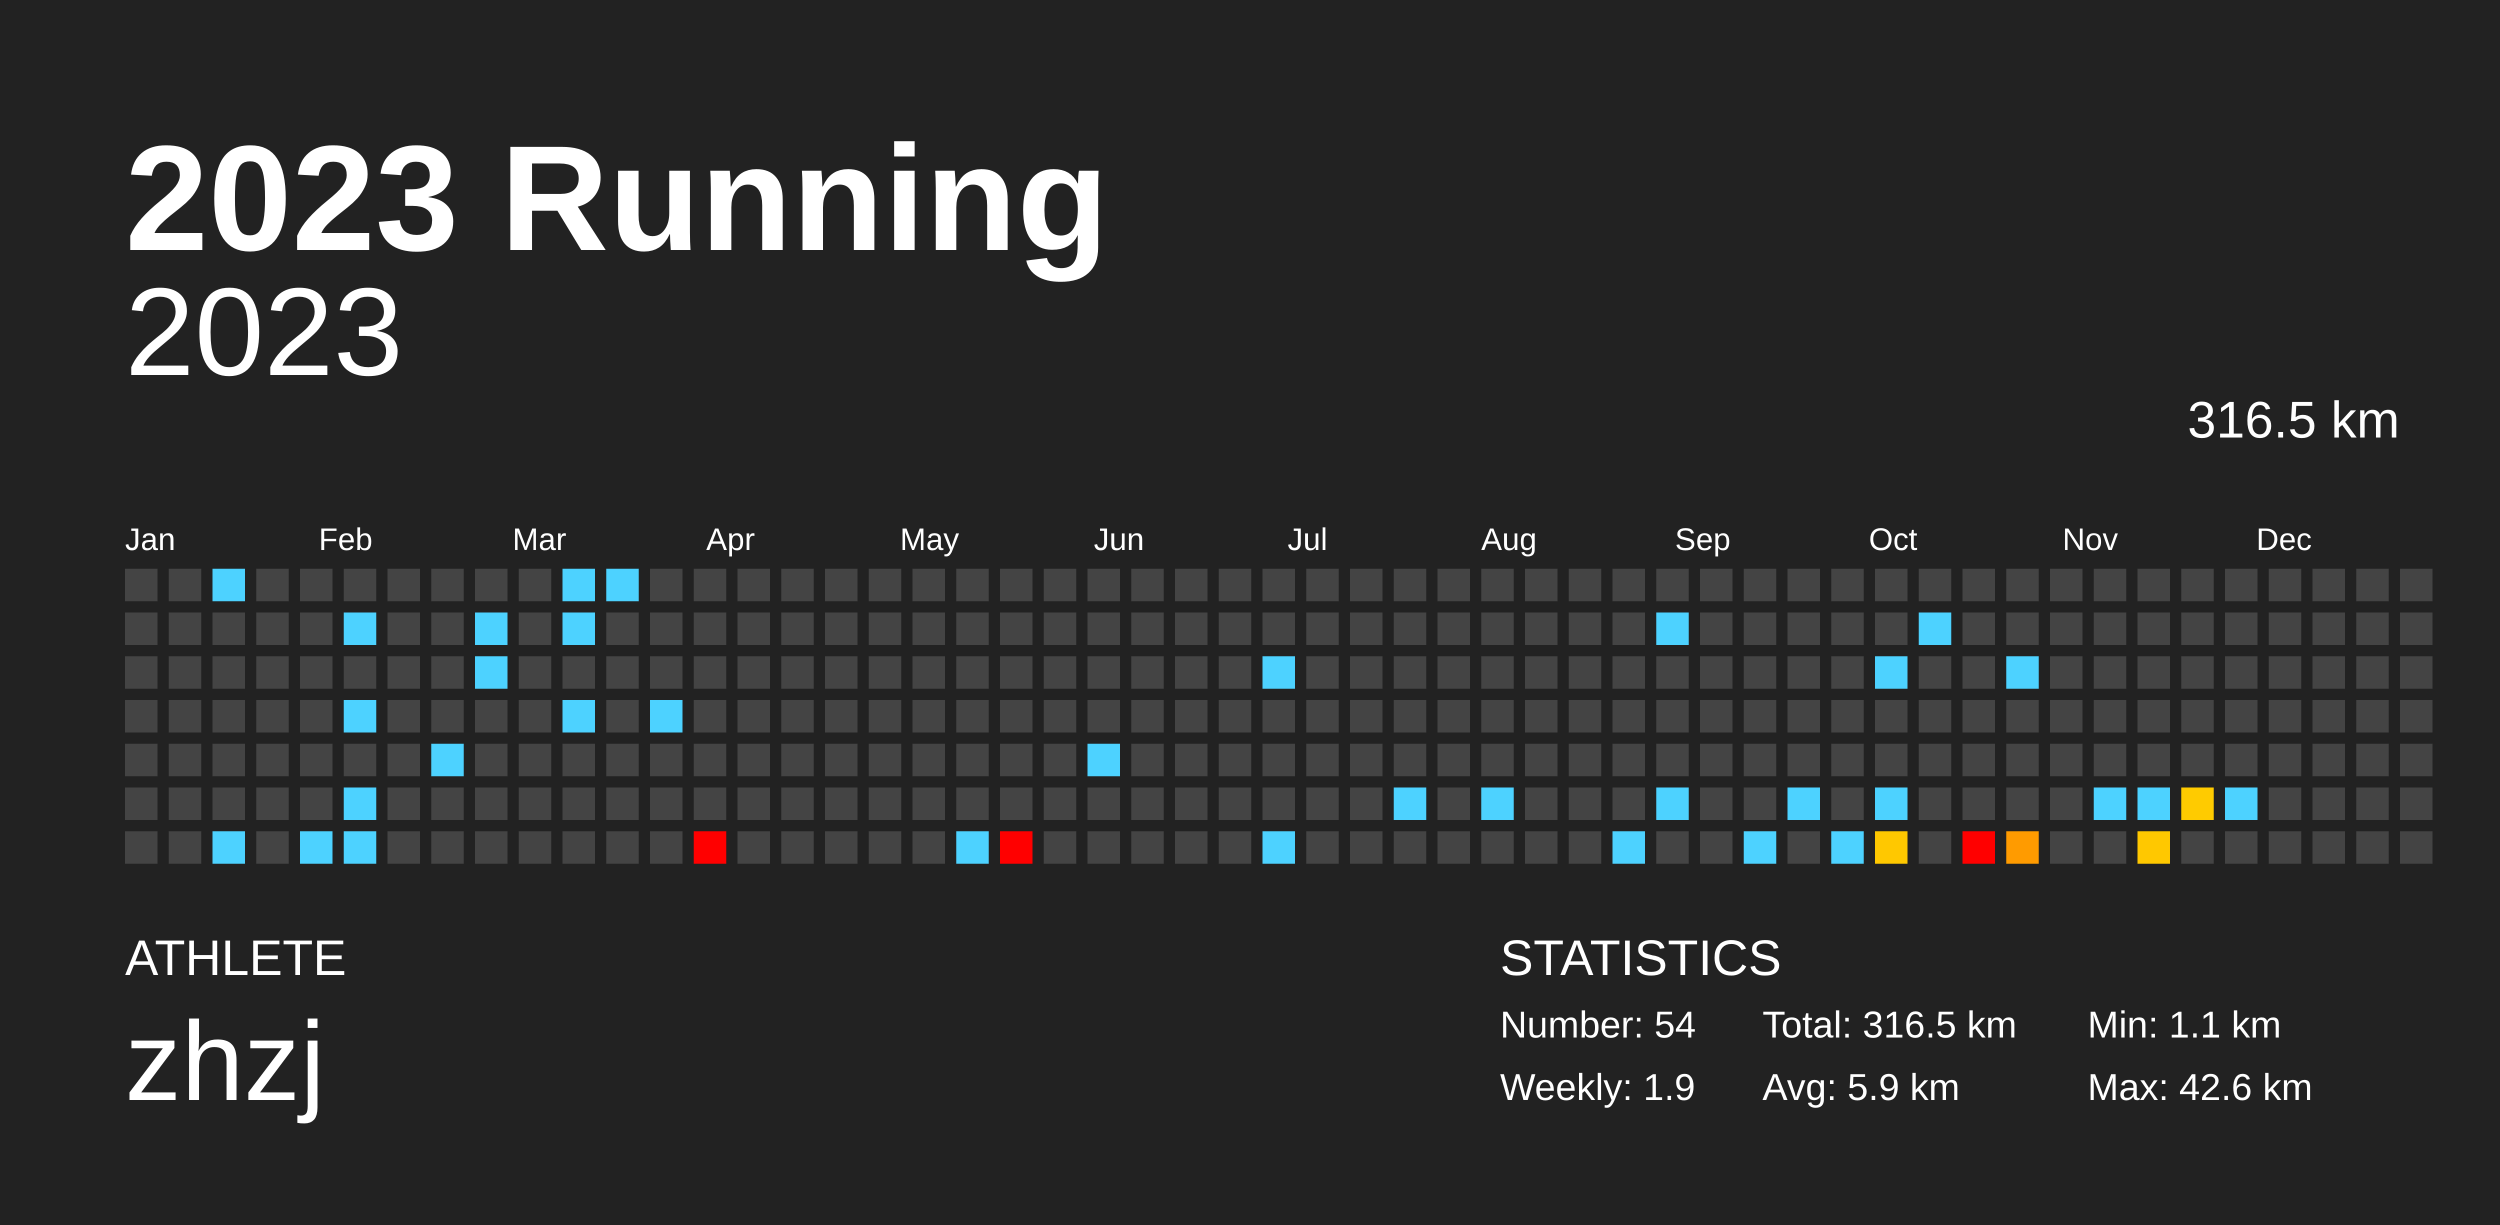
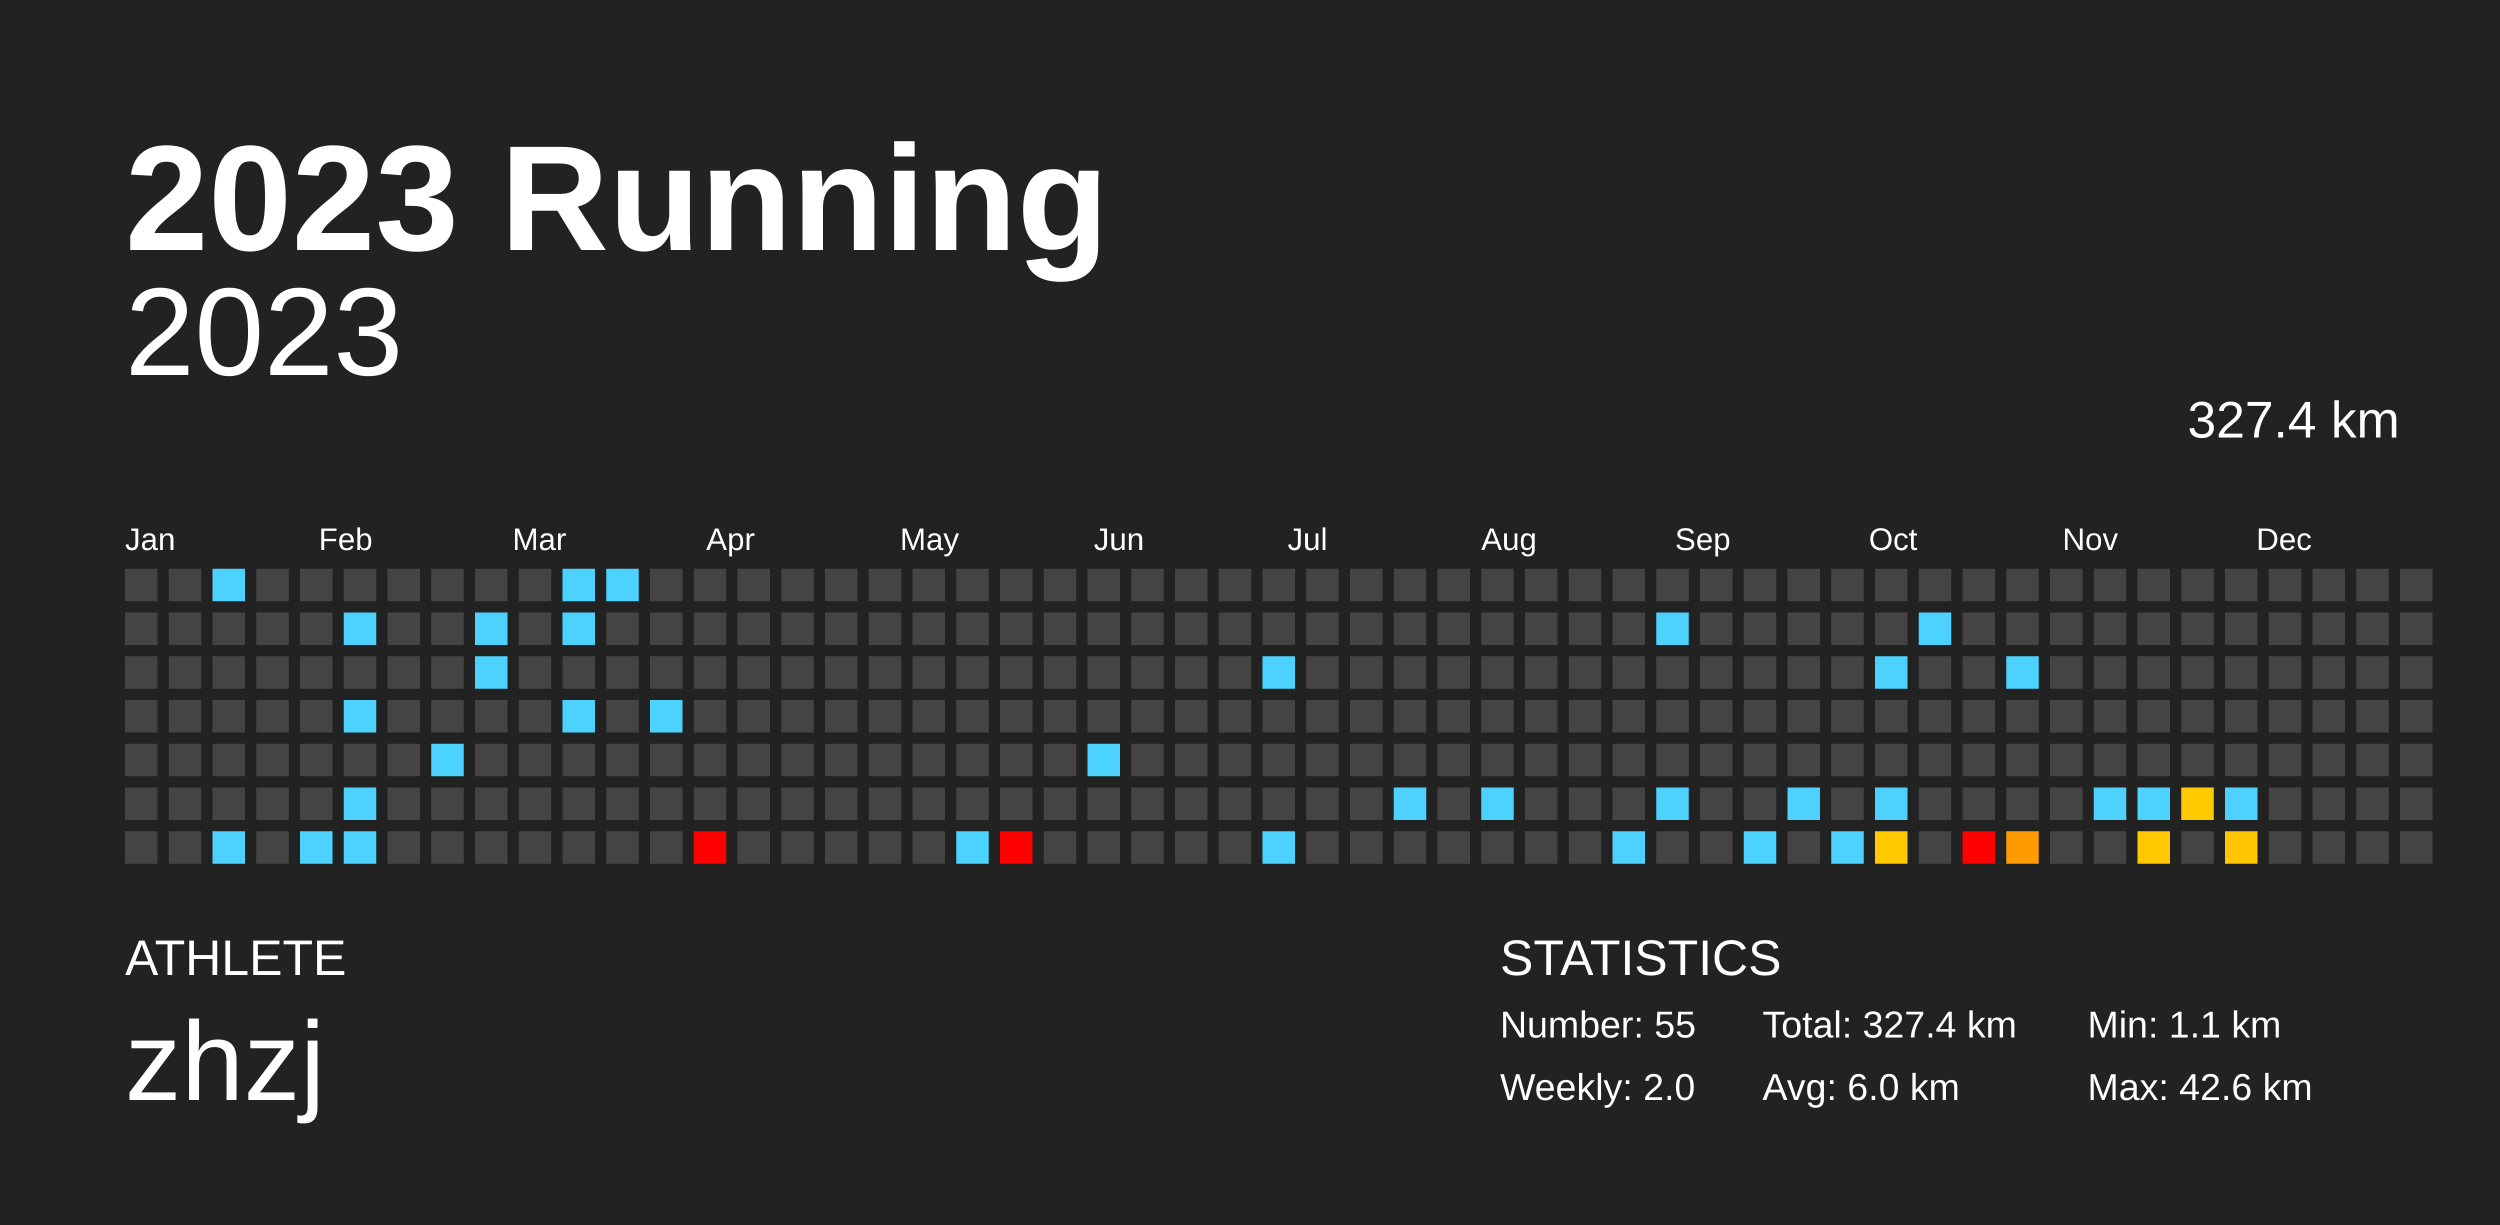
<svg xmlns="http://www.w3.org/2000/svg" baseProfile="full" height="98mm" version="1.1" viewBox="0,0,200,98" width="200mm">
  <defs />
  <rect fill="#222222" height="98" width="200" x="0" y="0" />
  <text fill="#FFFFFF" style="font-size:12px; font-family:Arial; font-weight:bold;" x="10" y="20">2023 Running</text>
  <text fill="#FFFFFF" style="font-size:4px; font-family:Arial" x="10" y="78">ATHLETE</text>
  <text fill="#FFFFFF" style="font-size:9px; font-family:Arial" x="10" y="88">zhzj</text>
  <text fill="#FFFFFF" style="font-size:4px; font-family:Arial" x="120" y="78">STATISTICS</text>
-   <text fill="#FFFFFF" style="font-size:3px; font-family:Arial" x="120" y="83">Number: 54</text>
-   <text fill="#FFFFFF" style="font-size:3px; font-family:Arial" x="120" y="88">Weekly: 1.9</text>
-   <text fill="#FFFFFF" style="font-size:3px; font-family:Arial" x="141" y="83">Total: 316.5 km</text>
-   <text fill="#FFFFFF" style="font-size:3px; font-family:Arial" x="141" y="88">Avg: 5.9 km</text>
+   <text fill="#FFFFFF" style="font-size:3px; font-family:Arial" x="120" y="83">Number: 55</text>
+   <text fill="#FFFFFF" style="font-size:3px; font-family:Arial" x="120" y="88">Weekly: 2.0</text>
+   <text fill="#FFFFFF" style="font-size:3px; font-family:Arial" x="141" y="83">Total: 327.4 km</text>
+   <text fill="#FFFFFF" style="font-size:3px; font-family:Arial" x="141" y="88">Avg: 6.0 km</text>
  <text fill="#FFFFFF" style="font-size:3px; font-family:Arial" x="167" y="83">Min: 1.1 km</text>
  <text fill="#FFFFFF" style="font-size:3px; font-family:Arial" x="167" y="88">Max: 42.6 km</text>
  <text alignment-baseline="hanging" fill="#FFFFFF" style="font-size:10.0px; font-family:Arial;" x="10" y="30">2023</text>
-   <text alignment-baseline="hanging" fill="#FFFFFF" style="font-size:4.125px; font-family:Arial;" x="175" y="35">316.5 km</text>
+   <text alignment-baseline="hanging" fill="#FFFFFF" style="font-size:4.125px; font-family:Arial;" x="175" y="35">327.4 km</text>
  <text fill="#FFFFFF" style="font-size:2.5px; font-family:Arial" x="10.0" y="44">Jan</text>
  <text fill="#FFFFFF" style="font-size:2.5px; font-family:Arial" x="25.5" y="44">Feb</text>
  <text fill="#FFFFFF" style="font-size:2.5px; font-family:Arial" x="41.0" y="44">Mar</text>
  <text fill="#FFFFFF" style="font-size:2.5px; font-family:Arial" x="56.5" y="44">Apr</text>
  <text fill="#FFFFFF" style="font-size:2.5px; font-family:Arial" x="72.0" y="44">May</text>
  <text fill="#FFFFFF" style="font-size:2.5px; font-family:Arial" x="87.5" y="44">Jun</text>
  <text fill="#FFFFFF" style="font-size:2.5px; font-family:Arial" x="103.0" y="44">Jul</text>
  <text fill="#FFFFFF" style="font-size:2.5px; font-family:Arial" x="118.5" y="44">Aug</text>
  <text fill="#FFFFFF" style="font-size:2.5px; font-family:Arial" x="134.0" y="44">Sep</text>
  <text fill="#FFFFFF" style="font-size:2.5px; font-family:Arial" x="149.5" y="44">Oct</text>
  <text fill="#FFFFFF" style="font-size:2.5px; font-family:Arial" x="165.0" y="44">Nov</text>
  <text fill="#FFFFFF" style="font-size:2.5px; font-family:Arial" x="180.5" y="44">Dec</text>
  <rect fill="#444444" height="2.6" width="2.6" x="10.0" y="45.5" />
  <rect fill="#444444" height="2.6" width="2.6" x="10.0" y="49.0" />
  <rect fill="#444444" height="2.6" width="2.6" x="10.0" y="52.5" />
  <rect fill="#444444" height="2.6" width="2.6" x="10.0" y="56.0" />
  <rect fill="#444444" height="2.6" width="2.6" x="10.0" y="59.5" />
  <rect fill="#444444" height="2.6" width="2.6" x="10.0" y="63.0" />
  <rect fill="#444444" height="2.6" width="2.6" x="10.0" y="66.5" />
  <rect fill="#444444" height="2.6" width="2.6" x="13.5" y="45.5" />
  <rect fill="#444444" height="2.6" width="2.6" x="13.5" y="49.0" />
  <rect fill="#444444" height="2.6" width="2.6" x="13.5" y="52.5" />
  <rect fill="#444444" height="2.6" width="2.6" x="13.5" y="56.0" />
  <rect fill="#444444" height="2.6" width="2.6" x="13.5" y="59.5" />
  <rect fill="#444444" height="2.6" width="2.6" x="13.5" y="63.0" />
  <rect fill="#444444" height="2.6" width="2.6" x="13.5" y="66.5" />
  <rect fill="#4dd2ff" height="2.6" width="2.6" x="17.0" y="45.5" />
  <rect fill="#444444" height="2.6" width="2.6" x="17.0" y="49.0" />
  <rect fill="#444444" height="2.6" width="2.6" x="17.0" y="52.5" />
  <rect fill="#444444" height="2.6" width="2.6" x="17.0" y="56.0" />
  <rect fill="#444444" height="2.6" width="2.6" x="17.0" y="59.5" />
  <rect fill="#444444" height="2.6" width="2.6" x="17.0" y="63.0" />
  <rect fill="#4dd2ff" height="2.6" width="2.6" x="17.0" y="66.5" />
  <rect fill="#444444" height="2.6" width="2.6" x="20.5" y="45.5" />
  <rect fill="#444444" height="2.6" width="2.6" x="20.5" y="49.0" />
  <rect fill="#444444" height="2.6" width="2.6" x="20.5" y="52.5" />
  <rect fill="#444444" height="2.6" width="2.6" x="20.5" y="56.0" />
  <rect fill="#444444" height="2.6" width="2.6" x="20.5" y="59.5" />
  <rect fill="#444444" height="2.6" width="2.6" x="20.5" y="63.0" />
  <rect fill="#444444" height="2.6" width="2.6" x="20.5" y="66.5" />
  <rect fill="#444444" height="2.6" width="2.6" x="24.0" y="45.5" />
  <rect fill="#444444" height="2.6" width="2.6" x="24.0" y="49.0" />
  <rect fill="#444444" height="2.6" width="2.6" x="24.0" y="52.5" />
  <rect fill="#444444" height="2.6" width="2.6" x="24.0" y="56.0" />
  <rect fill="#444444" height="2.6" width="2.6" x="24.0" y="59.5" />
  <rect fill="#444444" height="2.6" width="2.6" x="24.0" y="63.0" />
  <rect fill="#4dd2ff" height="2.6" width="2.6" x="24.0" y="66.5" />
  <rect fill="#444444" height="2.6" width="2.6" x="27.5" y="45.5" />
  <rect fill="#4dd2ff" height="2.6" width="2.6" x="27.5" y="49.0" />
  <rect fill="#444444" height="2.6" width="2.6" x="27.5" y="52.5" />
  <rect fill="#4dd2ff" height="2.6" width="2.6" x="27.5" y="56.0" />
  <rect fill="#444444" height="2.6" width="2.6" x="27.5" y="59.5" />
  <rect fill="#4dd2ff" height="2.6" width="2.6" x="27.5" y="63.0" />
  <rect fill="#4dd2ff" height="2.6" width="2.6" x="27.5" y="66.5" />
  <rect fill="#444444" height="2.6" width="2.6" x="31.0" y="45.5" />
  <rect fill="#444444" height="2.6" width="2.6" x="31.0" y="49.0" />
  <rect fill="#444444" height="2.6" width="2.6" x="31.0" y="52.5" />
  <rect fill="#444444" height="2.6" width="2.6" x="31.0" y="56.0" />
  <rect fill="#444444" height="2.6" width="2.6" x="31.0" y="59.5" />
  <rect fill="#444444" height="2.6" width="2.6" x="31.0" y="63.0" />
  <rect fill="#444444" height="2.6" width="2.6" x="31.0" y="66.5" />
  <rect fill="#444444" height="2.6" width="2.6" x="34.5" y="45.5" />
  <rect fill="#444444" height="2.6" width="2.6" x="34.5" y="49.0" />
  <rect fill="#444444" height="2.6" width="2.6" x="34.5" y="52.5" />
  <rect fill="#444444" height="2.6" width="2.6" x="34.5" y="56.0" />
  <rect fill="#4dd2ff" height="2.6" width="2.6" x="34.5" y="59.5" />
  <rect fill="#444444" height="2.6" width="2.6" x="34.5" y="63.0" />
  <rect fill="#444444" height="2.6" width="2.6" x="34.5" y="66.5" />
  <rect fill="#444444" height="2.6" width="2.6" x="38.0" y="45.5" />
  <rect fill="#4dd2ff" height="2.6" width="2.6" x="38.0" y="49.0" />
  <rect fill="#4dd2ff" height="2.6" width="2.6" x="38.0" y="52.5" />
  <rect fill="#444444" height="2.6" width="2.6" x="38.0" y="56.0" />
  <rect fill="#444444" height="2.6" width="2.6" x="38.0" y="59.5" />
  <rect fill="#444444" height="2.6" width="2.6" x="38.0" y="63.0" />
  <rect fill="#444444" height="2.6" width="2.6" x="38.0" y="66.5" />
  <rect fill="#444444" height="2.6" width="2.6" x="41.5" y="45.5" />
  <rect fill="#444444" height="2.6" width="2.6" x="41.5" y="49.0" />
  <rect fill="#444444" height="2.6" width="2.6" x="41.5" y="52.5" />
  <rect fill="#444444" height="2.6" width="2.6" x="41.5" y="56.0" />
  <rect fill="#444444" height="2.6" width="2.6" x="41.5" y="59.5" />
  <rect fill="#444444" height="2.6" width="2.6" x="41.5" y="63.0" />
  <rect fill="#444444" height="2.6" width="2.6" x="41.5" y="66.5" />
  <rect fill="#4dd2ff" height="2.6" width="2.6" x="45.0" y="45.5" />
  <rect fill="#4dd2ff" height="2.6" width="2.6" x="45.0" y="49.0" />
  <rect fill="#444444" height="2.6" width="2.6" x="45.0" y="52.5" />
  <rect fill="#4dd2ff" height="2.6" width="2.6" x="45.0" y="56.0" />
  <rect fill="#444444" height="2.6" width="2.6" x="45.0" y="59.5" />
  <rect fill="#444444" height="2.6" width="2.6" x="45.0" y="63.0" />
  <rect fill="#444444" height="2.6" width="2.6" x="45.0" y="66.5" />
  <rect fill="#4dd2ff" height="2.6" width="2.6" x="48.5" y="45.5" />
  <rect fill="#444444" height="2.6" width="2.6" x="48.5" y="49.0" />
  <rect fill="#444444" height="2.6" width="2.6" x="48.5" y="52.5" />
  <rect fill="#444444" height="2.6" width="2.6" x="48.5" y="56.0" />
  <rect fill="#444444" height="2.6" width="2.6" x="48.5" y="59.5" />
  <rect fill="#444444" height="2.6" width="2.6" x="48.5" y="63.0" />
  <rect fill="#444444" height="2.6" width="2.6" x="48.5" y="66.5" />
  <rect fill="#444444" height="2.6" width="2.6" x="52.0" y="45.5" />
  <rect fill="#444444" height="2.6" width="2.6" x="52.0" y="49.0" />
  <rect fill="#444444" height="2.6" width="2.6" x="52.0" y="52.5" />
  <rect fill="#4dd2ff" height="2.6" width="2.6" x="52.0" y="56.0" />
  <rect fill="#444444" height="2.6" width="2.6" x="52.0" y="59.5" />
  <rect fill="#444444" height="2.6" width="2.6" x="52.0" y="63.0" />
  <rect fill="#444444" height="2.6" width="2.6" x="52.0" y="66.5" />
  <rect fill="#444444" height="2.6" width="2.6" x="55.5" y="45.5" />
  <rect fill="#444444" height="2.6" width="2.6" x="55.5" y="49.0" />
  <rect fill="#444444" height="2.6" width="2.6" x="55.5" y="52.5" />
  <rect fill="#444444" height="2.6" width="2.6" x="55.5" y="56.0" />
  <rect fill="#444444" height="2.6" width="2.6" x="55.5" y="59.5" />
  <rect fill="#444444" height="2.6" width="2.6" x="55.5" y="63.0" />
  <rect fill="red" height="2.6" width="2.6" x="55.5" y="66.5" />
  <rect fill="#444444" height="2.6" width="2.6" x="59.0" y="45.5" />
  <rect fill="#444444" height="2.6" width="2.6" x="59.0" y="49.0" />
  <rect fill="#444444" height="2.6" width="2.6" x="59.0" y="52.5" />
  <rect fill="#444444" height="2.6" width="2.6" x="59.0" y="56.0" />
  <rect fill="#444444" height="2.6" width="2.6" x="59.0" y="59.5" />
  <rect fill="#444444" height="2.6" width="2.6" x="59.0" y="63.0" />
  <rect fill="#444444" height="2.6" width="2.6" x="59.0" y="66.5" />
  <rect fill="#444444" height="2.6" width="2.6" x="62.5" y="45.5" />
  <rect fill="#444444" height="2.6" width="2.6" x="62.5" y="49.0" />
  <rect fill="#444444" height="2.6" width="2.6" x="62.5" y="52.5" />
  <rect fill="#444444" height="2.6" width="2.6" x="62.5" y="56.0" />
  <rect fill="#444444" height="2.6" width="2.6" x="62.5" y="59.5" />
  <rect fill="#444444" height="2.6" width="2.6" x="62.5" y="63.0" />
  <rect fill="#444444" height="2.6" width="2.6" x="62.5" y="66.5" />
  <rect fill="#444444" height="2.6" width="2.6" x="66.0" y="45.5" />
  <rect fill="#444444" height="2.6" width="2.6" x="66.0" y="49.0" />
  <rect fill="#444444" height="2.6" width="2.6" x="66.0" y="52.5" />
  <rect fill="#444444" height="2.6" width="2.6" x="66.0" y="56.0" />
  <rect fill="#444444" height="2.6" width="2.6" x="66.0" y="59.5" />
  <rect fill="#444444" height="2.6" width="2.6" x="66.0" y="63.0" />
  <rect fill="#444444" height="2.6" width="2.6" x="66.0" y="66.5" />
  <rect fill="#444444" height="2.6" width="2.6" x="69.5" y="45.5" />
  <rect fill="#444444" height="2.6" width="2.6" x="69.5" y="49.0" />
  <rect fill="#444444" height="2.6" width="2.6" x="69.5" y="52.5" />
  <rect fill="#444444" height="2.6" width="2.6" x="69.5" y="56.0" />
  <rect fill="#444444" height="2.6" width="2.6" x="69.5" y="59.5" />
  <rect fill="#444444" height="2.6" width="2.6" x="69.5" y="63.0" />
  <rect fill="#444444" height="2.6" width="2.6" x="69.5" y="66.5" />
  <rect fill="#444444" height="2.6" width="2.6" x="73.0" y="45.5" />
  <rect fill="#444444" height="2.6" width="2.6" x="73.0" y="49.0" />
  <rect fill="#444444" height="2.6" width="2.6" x="73.0" y="52.5" />
  <rect fill="#444444" height="2.6" width="2.6" x="73.0" y="56.0" />
  <rect fill="#444444" height="2.6" width="2.6" x="73.0" y="59.5" />
  <rect fill="#444444" height="2.6" width="2.6" x="73.0" y="63.0" />
  <rect fill="#444444" height="2.6" width="2.6" x="73.0" y="66.5" />
  <rect fill="#444444" height="2.6" width="2.6" x="76.5" y="45.5" />
  <rect fill="#444444" height="2.6" width="2.6" x="76.5" y="49.0" />
  <rect fill="#444444" height="2.6" width="2.6" x="76.5" y="52.5" />
  <rect fill="#444444" height="2.6" width="2.6" x="76.5" y="56.0" />
  <rect fill="#444444" height="2.6" width="2.6" x="76.5" y="59.5" />
  <rect fill="#444444" height="2.6" width="2.6" x="76.5" y="63.0" />
  <rect fill="#4dd2ff" height="2.6" width="2.6" x="76.5" y="66.5" />
  <rect fill="#444444" height="2.6" width="2.6" x="80.0" y="45.5" />
  <rect fill="#444444" height="2.6" width="2.6" x="80.0" y="49.0" />
  <rect fill="#444444" height="2.6" width="2.6" x="80.0" y="52.5" />
  <rect fill="#444444" height="2.6" width="2.6" x="80.0" y="56.0" />
  <rect fill="#444444" height="2.6" width="2.6" x="80.0" y="59.5" />
  <rect fill="#444444" height="2.6" width="2.6" x="80.0" y="63.0" />
  <rect fill="red" height="2.6" width="2.6" x="80.0" y="66.5" />
  <rect fill="#444444" height="2.6" width="2.6" x="83.5" y="45.5" />
  <rect fill="#444444" height="2.6" width="2.6" x="83.5" y="49.0" />
  <rect fill="#444444" height="2.6" width="2.6" x="83.5" y="52.5" />
  <rect fill="#444444" height="2.6" width="2.6" x="83.5" y="56.0" />
  <rect fill="#444444" height="2.6" width="2.6" x="83.5" y="59.5" />
  <rect fill="#444444" height="2.6" width="2.6" x="83.5" y="63.0" />
  <rect fill="#444444" height="2.6" width="2.6" x="83.5" y="66.5" />
  <rect fill="#444444" height="2.6" width="2.6" x="87.0" y="45.5" />
  <rect fill="#444444" height="2.6" width="2.6" x="87.0" y="49.0" />
  <rect fill="#444444" height="2.6" width="2.6" x="87.0" y="52.5" />
  <rect fill="#444444" height="2.6" width="2.6" x="87.0" y="56.0" />
  <rect fill="#4dd2ff" height="2.6" width="2.6" x="87.0" y="59.5" />
  <rect fill="#444444" height="2.6" width="2.6" x="87.0" y="63.0" />
  <rect fill="#444444" height="2.6" width="2.6" x="87.0" y="66.5" />
  <rect fill="#444444" height="2.6" width="2.6" x="90.5" y="45.5" />
  <rect fill="#444444" height="2.6" width="2.6" x="90.5" y="49.0" />
  <rect fill="#444444" height="2.6" width="2.6" x="90.5" y="52.5" />
  <rect fill="#444444" height="2.6" width="2.6" x="90.5" y="56.0" />
  <rect fill="#444444" height="2.6" width="2.6" x="90.5" y="59.5" />
  <rect fill="#444444" height="2.6" width="2.6" x="90.5" y="63.0" />
  <rect fill="#444444" height="2.6" width="2.6" x="90.5" y="66.5" />
  <rect fill="#444444" height="2.6" width="2.6" x="94.0" y="45.5" />
  <rect fill="#444444" height="2.6" width="2.6" x="94.0" y="49.0" />
  <rect fill="#444444" height="2.6" width="2.6" x="94.0" y="52.5" />
  <rect fill="#444444" height="2.6" width="2.6" x="94.0" y="56.0" />
  <rect fill="#444444" height="2.6" width="2.6" x="94.0" y="59.5" />
  <rect fill="#444444" height="2.6" width="2.6" x="94.0" y="63.0" />
  <rect fill="#444444" height="2.6" width="2.6" x="94.0" y="66.5" />
  <rect fill="#444444" height="2.6" width="2.6" x="97.5" y="45.5" />
  <rect fill="#444444" height="2.6" width="2.6" x="97.5" y="49.0" />
  <rect fill="#444444" height="2.6" width="2.6" x="97.5" y="52.5" />
  <rect fill="#444444" height="2.6" width="2.6" x="97.5" y="56.0" />
  <rect fill="#444444" height="2.6" width="2.6" x="97.5" y="59.5" />
  <rect fill="#444444" height="2.6" width="2.6" x="97.5" y="63.0" />
  <rect fill="#444444" height="2.6" width="2.6" x="97.5" y="66.5" />
  <rect fill="#444444" height="2.6" width="2.6" x="101.0" y="45.5" />
  <rect fill="#444444" height="2.6" width="2.6" x="101.0" y="49.0" />
  <rect fill="#4dd2ff" height="2.6" width="2.6" x="101.0" y="52.5" />
  <rect fill="#444444" height="2.6" width="2.6" x="101.0" y="56.0" />
  <rect fill="#444444" height="2.6" width="2.6" x="101.0" y="59.5" />
  <rect fill="#444444" height="2.6" width="2.6" x="101.0" y="63.0" />
  <rect fill="#4dd2ff" height="2.6" width="2.6" x="101.0" y="66.5" />
  <rect fill="#444444" height="2.6" width="2.6" x="104.5" y="45.5" />
  <rect fill="#444444" height="2.6" width="2.6" x="104.5" y="49.0" />
  <rect fill="#444444" height="2.6" width="2.6" x="104.5" y="52.5" />
  <rect fill="#444444" height="2.6" width="2.6" x="104.5" y="56.0" />
  <rect fill="#444444" height="2.6" width="2.6" x="104.5" y="59.5" />
  <rect fill="#444444" height="2.6" width="2.6" x="104.5" y="63.0" />
  <rect fill="#444444" height="2.6" width="2.6" x="104.5" y="66.5" />
  <rect fill="#444444" height="2.6" width="2.6" x="108.0" y="45.5" />
  <rect fill="#444444" height="2.6" width="2.6" x="108.0" y="49.0" />
  <rect fill="#444444" height="2.6" width="2.6" x="108.0" y="52.5" />
  <rect fill="#444444" height="2.6" width="2.6" x="108.0" y="56.0" />
  <rect fill="#444444" height="2.6" width="2.6" x="108.0" y="59.5" />
  <rect fill="#444444" height="2.6" width="2.6" x="108.0" y="63.0" />
  <rect fill="#444444" height="2.6" width="2.6" x="108.0" y="66.5" />
  <rect fill="#444444" height="2.6" width="2.6" x="111.5" y="45.5" />
  <rect fill="#444444" height="2.6" width="2.6" x="111.5" y="49.0" />
  <rect fill="#444444" height="2.6" width="2.6" x="111.5" y="52.5" />
  <rect fill="#444444" height="2.6" width="2.6" x="111.5" y="56.0" />
  <rect fill="#444444" height="2.6" width="2.6" x="111.5" y="59.5" />
  <rect fill="#4dd2ff" height="2.6" width="2.6" x="111.5" y="63.0" />
  <rect fill="#444444" height="2.6" width="2.6" x="111.5" y="66.5" />
  <rect fill="#444444" height="2.6" width="2.6" x="115.0" y="45.5" />
  <rect fill="#444444" height="2.6" width="2.6" x="115.0" y="49.0" />
  <rect fill="#444444" height="2.6" width="2.6" x="115.0" y="52.5" />
  <rect fill="#444444" height="2.6" width="2.6" x="115.0" y="56.0" />
  <rect fill="#444444" height="2.6" width="2.6" x="115.0" y="59.5" />
  <rect fill="#444444" height="2.6" width="2.6" x="115.0" y="63.0" />
  <rect fill="#444444" height="2.6" width="2.6" x="115.0" y="66.5" />
  <rect fill="#444444" height="2.6" width="2.6" x="118.5" y="45.5" />
  <rect fill="#444444" height="2.6" width="2.6" x="118.5" y="49.0" />
  <rect fill="#444444" height="2.6" width="2.6" x="118.5" y="52.5" />
  <rect fill="#444444" height="2.6" width="2.6" x="118.5" y="56.0" />
  <rect fill="#444444" height="2.6" width="2.6" x="118.5" y="59.5" />
  <rect fill="#4dd2ff" height="2.6" width="2.6" x="118.5" y="63.0" />
  <rect fill="#444444" height="2.6" width="2.6" x="118.5" y="66.5" />
  <rect fill="#444444" height="2.6" width="2.6" x="122.0" y="45.5" />
  <rect fill="#444444" height="2.6" width="2.6" x="122.0" y="49.0" />
  <rect fill="#444444" height="2.6" width="2.6" x="122.0" y="52.5" />
  <rect fill="#444444" height="2.6" width="2.6" x="122.0" y="56.0" />
  <rect fill="#444444" height="2.6" width="2.6" x="122.0" y="59.5" />
  <rect fill="#444444" height="2.6" width="2.6" x="122.0" y="63.0" />
  <rect fill="#444444" height="2.6" width="2.6" x="122.0" y="66.5" />
  <rect fill="#444444" height="2.6" width="2.6" x="125.5" y="45.5" />
  <rect fill="#444444" height="2.6" width="2.6" x="125.5" y="49.0" />
  <rect fill="#444444" height="2.6" width="2.6" x="125.5" y="52.5" />
  <rect fill="#444444" height="2.6" width="2.6" x="125.5" y="56.0" />
  <rect fill="#444444" height="2.6" width="2.6" x="125.5" y="59.5" />
  <rect fill="#444444" height="2.6" width="2.6" x="125.5" y="63.0" />
  <rect fill="#444444" height="2.6" width="2.6" x="125.5" y="66.5" />
  <rect fill="#444444" height="2.6" width="2.6" x="129.0" y="45.5" />
  <rect fill="#444444" height="2.6" width="2.6" x="129.0" y="49.0" />
  <rect fill="#444444" height="2.6" width="2.6" x="129.0" y="52.5" />
  <rect fill="#444444" height="2.6" width="2.6" x="129.0" y="56.0" />
  <rect fill="#444444" height="2.6" width="2.6" x="129.0" y="59.5" />
  <rect fill="#444444" height="2.6" width="2.6" x="129.0" y="63.0" />
  <rect fill="#4dd2ff" height="2.6" width="2.6" x="129.0" y="66.5" />
  <rect fill="#444444" height="2.6" width="2.6" x="132.5" y="45.5" />
  <rect fill="#4dd2ff" height="2.6" width="2.6" x="132.5" y="49.0" />
  <rect fill="#444444" height="2.6" width="2.6" x="132.5" y="52.5" />
  <rect fill="#444444" height="2.6" width="2.6" x="132.5" y="56.0" />
  <rect fill="#444444" height="2.6" width="2.6" x="132.5" y="59.5" />
  <rect fill="#4dd2ff" height="2.6" width="2.6" x="132.5" y="63.0" />
  <rect fill="#444444" height="2.6" width="2.6" x="132.5" y="66.5" />
  <rect fill="#444444" height="2.6" width="2.6" x="136.0" y="45.5" />
  <rect fill="#444444" height="2.6" width="2.6" x="136.0" y="49.0" />
  <rect fill="#444444" height="2.6" width="2.6" x="136.0" y="52.5" />
  <rect fill="#444444" height="2.6" width="2.6" x="136.0" y="56.0" />
  <rect fill="#444444" height="2.6" width="2.6" x="136.0" y="59.5" />
  <rect fill="#444444" height="2.6" width="2.6" x="136.0" y="63.0" />
  <rect fill="#444444" height="2.6" width="2.6" x="136.0" y="66.5" />
  <rect fill="#444444" height="2.6" width="2.6" x="139.5" y="45.5" />
  <rect fill="#444444" height="2.6" width="2.6" x="139.5" y="49.0" />
  <rect fill="#444444" height="2.6" width="2.6" x="139.5" y="52.5" />
  <rect fill="#444444" height="2.6" width="2.6" x="139.5" y="56.0" />
  <rect fill="#444444" height="2.6" width="2.6" x="139.5" y="59.5" />
  <rect fill="#444444" height="2.6" width="2.6" x="139.5" y="63.0" />
  <rect fill="#4dd2ff" height="2.6" width="2.6" x="139.5" y="66.5" />
  <rect fill="#444444" height="2.6" width="2.6" x="143.0" y="45.5" />
  <rect fill="#444444" height="2.6" width="2.6" x="143.0" y="49.0" />
  <rect fill="#444444" height="2.6" width="2.6" x="143.0" y="52.5" />
  <rect fill="#444444" height="2.6" width="2.6" x="143.0" y="56.0" />
  <rect fill="#444444" height="2.6" width="2.6" x="143.0" y="59.5" />
  <rect fill="#4dd2ff" height="2.6" width="2.6" x="143.0" y="63.0" />
  <rect fill="#444444" height="2.6" width="2.6" x="143.0" y="66.5" />
  <rect fill="#444444" height="2.6" width="2.6" x="146.5" y="45.5" />
  <rect fill="#444444" height="2.6" width="2.6" x="146.5" y="49.0" />
  <rect fill="#444444" height="2.6" width="2.6" x="146.5" y="52.5" />
  <rect fill="#444444" height="2.6" width="2.6" x="146.5" y="56.0" />
  <rect fill="#444444" height="2.6" width="2.6" x="146.5" y="59.5" />
  <rect fill="#444444" height="2.6" width="2.6" x="146.5" y="63.0" />
  <rect fill="#4dd2ff" height="2.6" width="2.6" x="146.5" y="66.5" />
  <rect fill="#444444" height="2.6" width="2.6" x="150.0" y="45.5" />
  <rect fill="#444444" height="2.6" width="2.6" x="150.0" y="49.0" />
  <rect fill="#4dd2ff" height="2.6" width="2.6" x="150.0" y="52.5" />
  <rect fill="#444444" height="2.6" width="2.6" x="150.0" y="56.0" />
  <rect fill="#444444" height="2.6" width="2.6" x="150.0" y="59.5" />
  <rect fill="#4dd2ff" height="2.6" width="2.6" x="150.0" y="63.0" />
  <rect fill="#ffc800" height="2.6" width="2.6" x="150.0" y="66.5" />
  <rect fill="#444444" height="2.6" width="2.6" x="153.5" y="45.5" />
  <rect fill="#4dd2ff" height="2.6" width="2.6" x="153.5" y="49.0" />
  <rect fill="#444444" height="2.6" width="2.6" x="153.5" y="52.5" />
  <rect fill="#444444" height="2.6" width="2.6" x="153.5" y="56.0" />
  <rect fill="#444444" height="2.6" width="2.6" x="153.5" y="59.5" />
  <rect fill="#444444" height="2.6" width="2.6" x="153.5" y="63.0" />
  <rect fill="#444444" height="2.6" width="2.6" x="153.5" y="66.5" />
  <rect fill="#444444" height="2.6" width="2.6" x="157.0" y="45.5" />
  <rect fill="#444444" height="2.6" width="2.6" x="157.0" y="49.0" />
  <rect fill="#444444" height="2.6" width="2.6" x="157.0" y="52.5" />
  <rect fill="#444444" height="2.6" width="2.6" x="157.0" y="56.0" />
  <rect fill="#444444" height="2.6" width="2.6" x="157.0" y="59.5" />
  <rect fill="#444444" height="2.6" width="2.6" x="157.0" y="63.0" />
  <rect fill="red" height="2.6" width="2.6" x="157.0" y="66.5" />
  <rect fill="#444444" height="2.6" width="2.6" x="160.5" y="45.5" />
  <rect fill="#444444" height="2.6" width="2.6" x="160.5" y="49.0" />
  <rect fill="#4dd2ff" height="2.6" width="2.6" x="160.5" y="52.5" />
  <rect fill="#444444" height="2.6" width="2.6" x="160.5" y="56.0" />
  <rect fill="#444444" height="2.6" width="2.6" x="160.5" y="59.5" />
  <rect fill="#444444" height="2.6" width="2.6" x="160.5" y="63.0" />
  <rect fill="#ff9b00" height="2.6" width="2.6" x="160.5" y="66.5" />
  <rect fill="#444444" height="2.6" width="2.6" x="164.0" y="45.5" />
  <rect fill="#444444" height="2.6" width="2.6" x="164.0" y="49.0" />
  <rect fill="#444444" height="2.6" width="2.6" x="164.0" y="52.5" />
  <rect fill="#444444" height="2.6" width="2.6" x="164.0" y="56.0" />
  <rect fill="#444444" height="2.6" width="2.6" x="164.0" y="59.5" />
  <rect fill="#444444" height="2.6" width="2.6" x="164.0" y="63.0" />
  <rect fill="#444444" height="2.6" width="2.6" x="164.0" y="66.5" />
  <rect fill="#444444" height="2.6" width="2.6" x="167.5" y="45.5" />
  <rect fill="#444444" height="2.6" width="2.6" x="167.5" y="49.0" />
  <rect fill="#444444" height="2.6" width="2.6" x="167.5" y="52.5" />
  <rect fill="#444444" height="2.6" width="2.6" x="167.5" y="56.0" />
  <rect fill="#444444" height="2.6" width="2.6" x="167.5" y="59.5" />
  <rect fill="#4dd2ff" height="2.6" width="2.6" x="167.5" y="63.0" />
  <rect fill="#444444" height="2.6" width="2.6" x="167.5" y="66.5" />
  <rect fill="#444444" height="2.6" width="2.6" x="171.0" y="45.5" />
  <rect fill="#444444" height="2.6" width="2.6" x="171.0" y="49.0" />
  <rect fill="#444444" height="2.6" width="2.6" x="171.0" y="52.5" />
  <rect fill="#444444" height="2.6" width="2.6" x="171.0" y="56.0" />
  <rect fill="#444444" height="2.6" width="2.6" x="171.0" y="59.5" />
  <rect fill="#4dd2ff" height="2.6" width="2.6" x="171.0" y="63.0" />
  <rect fill="#ffc800" height="2.6" width="2.6" x="171.0" y="66.5" />
  <rect fill="#444444" height="2.6" width="2.6" x="174.5" y="45.5" />
  <rect fill="#444444" height="2.6" width="2.6" x="174.5" y="49.0" />
  <rect fill="#444444" height="2.6" width="2.6" x="174.5" y="52.5" />
  <rect fill="#444444" height="2.6" width="2.6" x="174.5" y="56.0" />
  <rect fill="#444444" height="2.6" width="2.6" x="174.5" y="59.5" />
  <rect fill="#ffcb00" height="2.6" width="2.6" x="174.5" y="63.0" />
  <rect fill="#444444" height="2.6" width="2.6" x="174.5" y="66.5" />
  <rect fill="#444444" height="2.6" width="2.6" x="178.0" y="45.5" />
  <rect fill="#444444" height="2.6" width="2.6" x="178.0" y="49.0" />
  <rect fill="#444444" height="2.6" width="2.6" x="178.0" y="52.5" />
  <rect fill="#444444" height="2.6" width="2.6" x="178.0" y="56.0" />
  <rect fill="#444444" height="2.6" width="2.6" x="178.0" y="59.5" />
  <rect fill="#4dd2ff" height="2.6" width="2.6" x="178.0" y="63.0" />
-   <rect fill="#444444" height="2.6" width="2.6" x="178.0" y="66.5" />
+   <rect fill="#ffc500" height="2.6" width="2.6" x="178.0" y="66.5" />
  <rect fill="#444444" height="2.6" width="2.6" x="181.5" y="45.5" />
  <rect fill="#444444" height="2.6" width="2.6" x="181.5" y="49.0" />
  <rect fill="#444444" height="2.6" width="2.6" x="181.5" y="52.5" />
  <rect fill="#444444" height="2.6" width="2.6" x="181.5" y="56.0" />
  <rect fill="#444444" height="2.6" width="2.6" x="181.5" y="59.5" />
  <rect fill="#444444" height="2.6" width="2.6" x="181.5" y="63.0" />
  <rect fill="#444444" height="2.6" width="2.6" x="181.5" y="66.5" />
  <rect fill="#444444" height="2.6" width="2.6" x="185.0" y="45.5" />
  <rect fill="#444444" height="2.6" width="2.6" x="185.0" y="49.0" />
  <rect fill="#444444" height="2.6" width="2.6" x="185.0" y="52.5" />
  <rect fill="#444444" height="2.6" width="2.6" x="185.0" y="56.0" />
  <rect fill="#444444" height="2.6" width="2.6" x="185.0" y="59.5" />
  <rect fill="#444444" height="2.6" width="2.6" x="185.0" y="63.0" />
  <rect fill="#444444" height="2.6" width="2.6" x="185.0" y="66.5" />
  <rect fill="#444444" height="2.6" width="2.6" x="188.5" y="45.5" />
  <rect fill="#444444" height="2.6" width="2.6" x="188.5" y="49.0" />
  <rect fill="#444444" height="2.6" width="2.6" x="188.5" y="52.5" />
  <rect fill="#444444" height="2.6" width="2.6" x="188.5" y="56.0" />
  <rect fill="#444444" height="2.6" width="2.6" x="188.5" y="59.5" />
  <rect fill="#444444" height="2.6" width="2.6" x="188.5" y="63.0" />
  <rect fill="#444444" height="2.6" width="2.6" x="188.5" y="66.5" />
  <rect fill="#444444" height="2.6" width="2.6" x="192.0" y="45.5" />
  <rect fill="#444444" height="2.6" width="2.6" x="192.0" y="49.0" />
  <rect fill="#444444" height="2.6" width="2.6" x="192.0" y="52.5" />
  <rect fill="#444444" height="2.6" width="2.6" x="192.0" y="56.0" />
  <rect fill="#444444" height="2.6" width="2.6" x="192.0" y="59.5" />
  <rect fill="#444444" height="2.6" width="2.6" x="192.0" y="63.0" />
  <rect fill="#444444" height="2.6" width="2.6" x="192.0" y="66.5" />
</svg>
